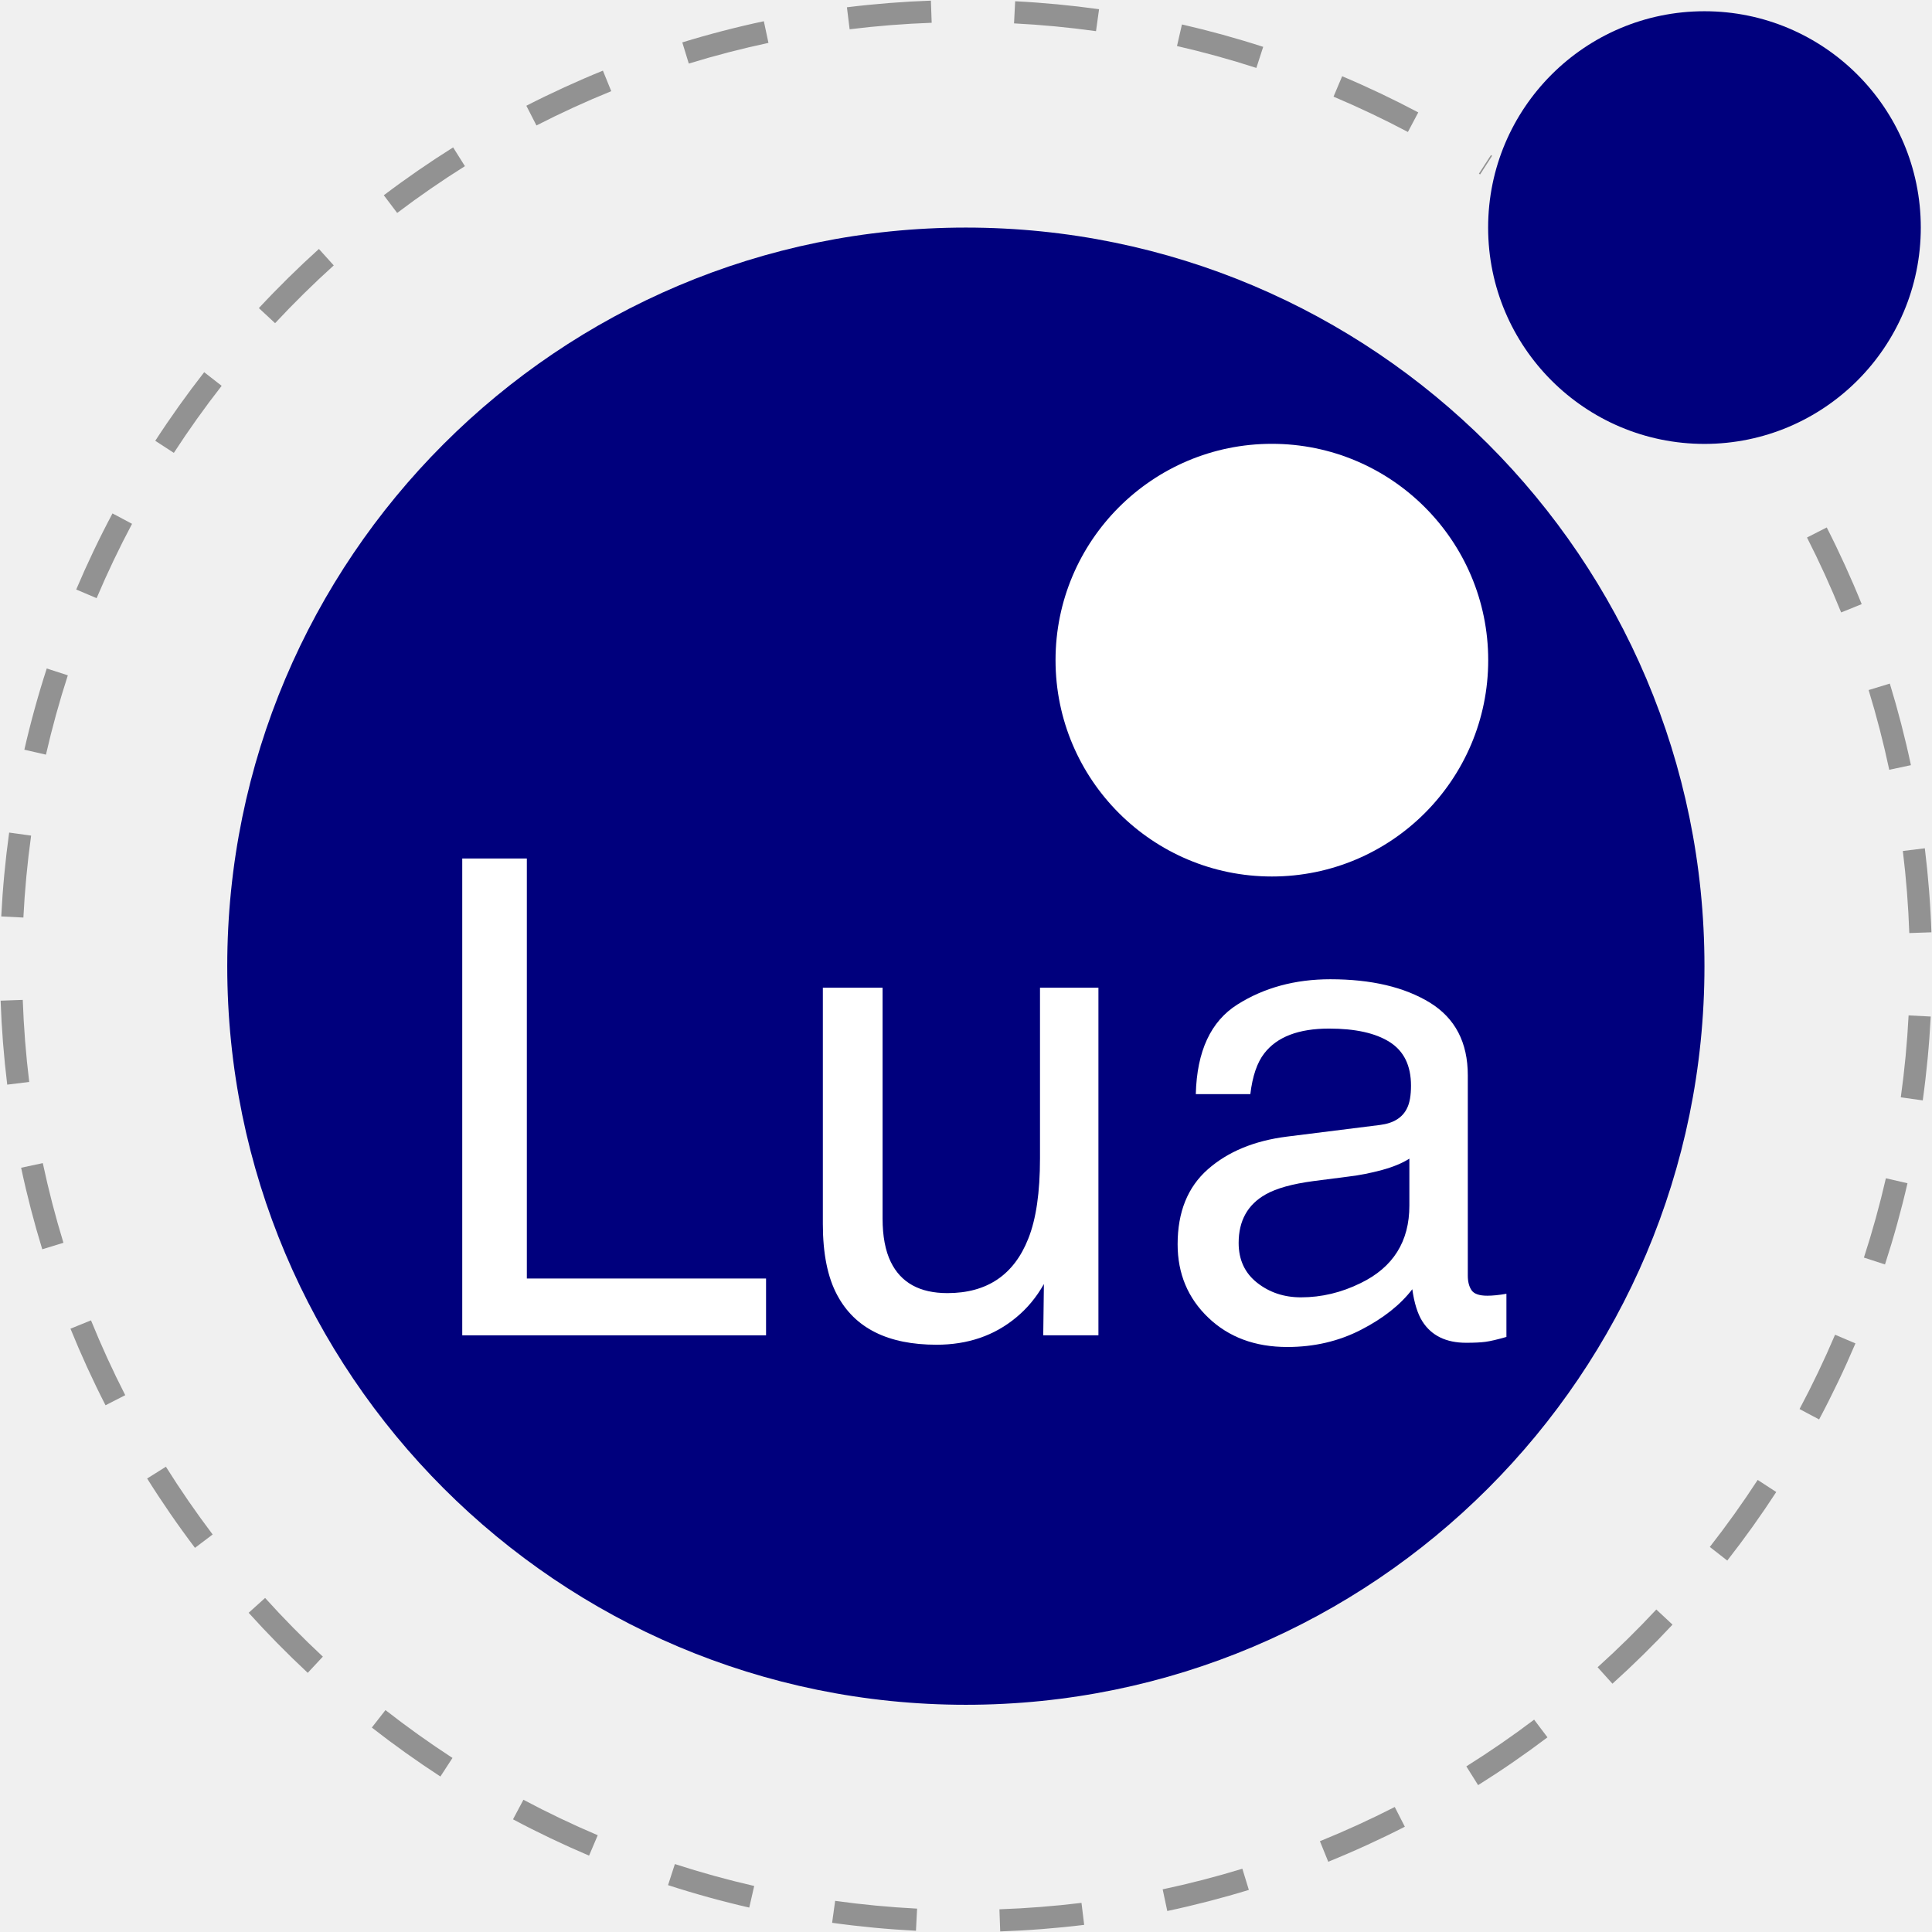
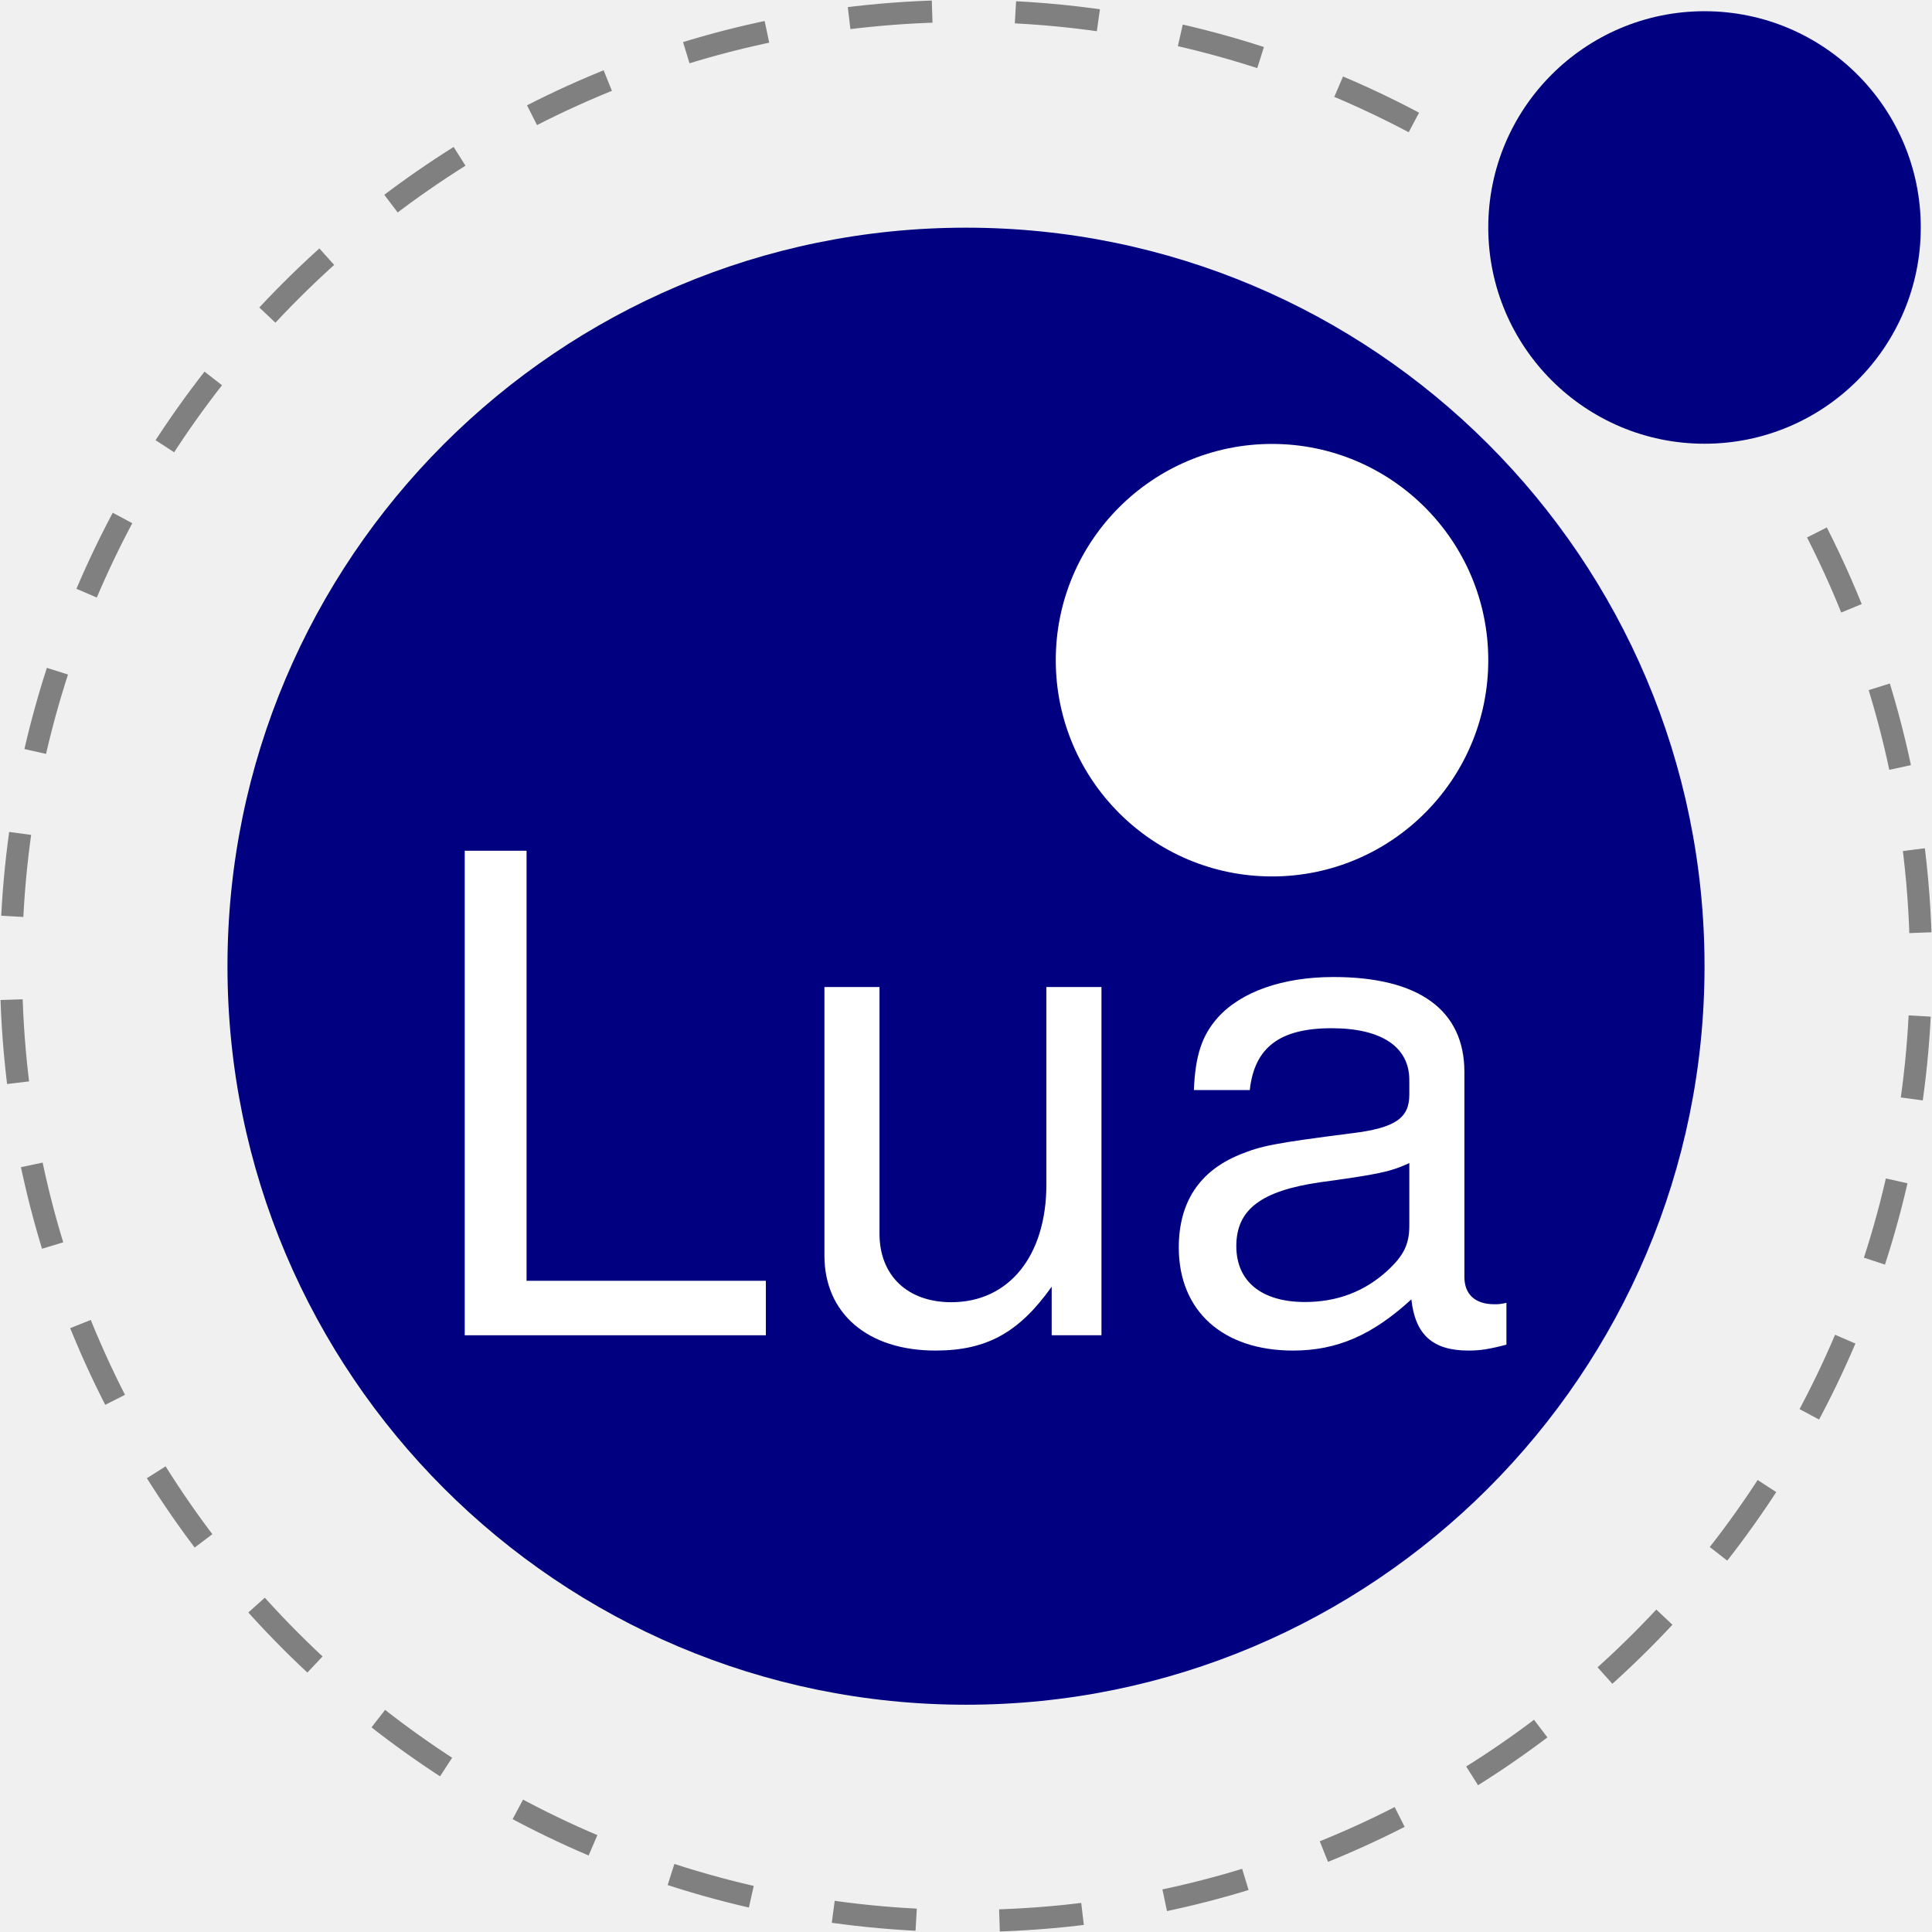
- <svg xmlns="http://www.w3.org/2000/svg" width="256px" height="256px" viewBox="0 0 256 256" version="1.1" preserveAspectRatio="xMidYMid">
+ <svg xmlns="http://www.w3.org/2000/svg" version="1.0" id="Ebene_1" x="0px" y="0px" width="947px" height="947px" viewBox="0 0 947 947" enable-background="new 0 0 947 947" xml:space="preserve">
  <g>
-     <path d="M225.85,128.024 C225.85,74 182.004,30.155 127.981,30.155 C73.957,30.155 30.111,74 30.111,128.024 C30.111,182.047 73.957,225.893 127.981,225.893 C182.004,225.893 225.85,182.047 225.85,128.024" fill="#00007D" />
-     <path d="M197.195,87.475 C197.195,71.652 184.353,58.809 168.53,58.809 C152.707,58.809 139.864,71.652 139.864,87.475 C139.864,103.298 152.707,116.14 168.53,116.14 C184.353,116.14 197.195,103.298 197.195,87.475" fill="#FFFFFF" />
-     <path d="M254.515,30.154 C254.515,14.331 241.673,1.489 225.85,1.489 C210.027,1.489 197.185,14.331 197.185,30.154 C197.185,45.978 210.027,58.82 225.85,58.82 C241.673,58.82 254.515,45.978 254.515,30.154" fill="#00007D" />
-     <path d="M61.25,113.756 L69.809,113.756 L69.809,169.41 L101.506,169.41 L101.506,176.936 L61.25,176.936 L61.25,113.756" fill="#FFFFFF" />
-     <path d="M116.946,130.874 L116.946,161.453 C116.946,163.804 117.309,165.726 118.035,167.216 C119.375,169.969 121.875,171.345 125.533,171.345 C130.782,171.345 134.357,168.936 136.256,164.12 C137.289,161.539 137.805,157.998 137.805,153.496 L137.805,130.874 L145.547,130.874 L145.547,176.936 L138.235,176.936 L138.322,170.141 C137.336,171.89 136.111,173.366 134.648,174.571 C131.751,176.979 128.234,178.184 124.098,178.184 C117.655,178.184 113.266,175.99 110.932,171.603 C109.666,169.252 109.032,166.113 109.032,162.184 L109.032,130.874 L116.946,130.874" fill="#FFFFFF" />
-     <path d="M182.879,149.06 C184.657,148.831 185.847,148.087 186.449,146.827 C186.792,146.137 186.965,145.144 186.965,143.848 C186.965,141.201 186.027,139.279 184.153,138.085 C182.278,136.89 179.596,136.293 176.106,136.293 C172.071,136.293 169.209,137.388 167.521,139.578 C166.576,140.789 165.962,142.59 165.675,144.981 L158.45,144.981 C158.593,139.287 160.433,135.327 163.97,133.098 C167.506,130.87 171.609,129.756 176.277,129.756 C181.689,129.756 186.086,130.788 189.465,132.852 C192.816,134.917 194.491,138.128 194.491,142.487 L194.491,169.025 C194.491,169.827 194.656,170.473 194.986,170.959 C195.315,171.446 196.011,171.689 197.072,171.689 C197.416,171.689 197.803,171.668 198.233,171.625 C198.663,171.582 199.121,171.518 199.609,171.432 L199.609,177.151 C198.405,177.495 197.487,177.71 196.857,177.796 C196.226,177.882 195.365,177.925 194.276,177.925 C191.61,177.925 189.674,176.979 188.47,175.087 C187.839,174.084 187.395,172.665 187.137,170.83 C185.559,172.895 183.294,174.686 180.341,176.206 C177.388,177.724 174.133,178.484 170.578,178.484 C166.305,178.484 162.815,177.188 160.106,174.597 C157.396,172.006 156.041,168.762 156.041,164.868 C156.041,160.601 157.375,157.293 160.041,154.945 C162.708,152.597 166.205,151.15 170.535,150.606 L182.879,149.06 L182.879,149.06 Z M166.578,169.973 C168.213,171.261 170.148,171.904 172.385,171.904 C175.108,171.904 177.746,171.274 180.298,170.015 C184.599,167.925 186.749,164.504 186.749,159.752 L186.749,153.526 C185.805,154.13 184.589,154.633 183.101,155.036 C181.613,155.439 180.154,155.726 178.723,155.897 L174.044,156.499 C171.24,156.871 169.131,157.458 167.718,158.259 C165.324,159.603 164.127,161.749 164.127,164.695 C164.127,166.927 164.944,168.686 166.578,169.973 L166.578,169.973 Z" fill="#FFFFFF" />
-     <path d="M132.532,255.926 L132.43,252.991 C136.058,252.864 139.717,252.578 143.303,252.14 L143.659,255.055 C139.989,255.503 136.245,255.796 132.532,255.926 L132.532,255.926 Z M121.37,255.835 C117.663,255.645 113.925,255.291 110.259,254.782 L110.662,251.874 C114.244,252.371 117.898,252.717 121.52,252.903 L121.37,255.835 L121.37,255.835 Z M154.67,253.218 L154.06,250.346 C157.605,249.594 161.157,248.675 164.619,247.616 L165.478,250.423 C161.935,251.508 158.298,252.448 154.67,253.218 L154.67,253.218 Z M99.28,252.764 C95.667,251.935 92.047,250.935 88.519,249.791 L89.424,246.998 C92.871,248.115 96.408,249.093 99.936,249.902 L99.28,252.764 L99.28,252.764 Z M175.999,246.69 L174.897,243.969 C178.25,242.611 181.586,241.085 184.813,239.436 L186.149,242.051 C182.846,243.739 179.431,245.3 175.999,246.69 L175.999,246.69 Z M78.055,245.881 C74.643,244.432 71.252,242.814 67.976,241.07 L69.356,238.478 C72.556,240.182 75.87,241.763 79.203,243.178 L78.055,245.881 L78.055,245.881 Z M195.857,236.54 L194.298,234.053 C197.365,232.129 200.387,230.047 203.279,227.863 L205.048,230.206 C202.089,232.441 198.997,234.572 195.857,236.54 L195.857,236.54 Z M58.357,235.397 C55.251,233.378 52.193,231.196 49.269,228.91 L51.077,226.596 C53.934,228.83 56.922,230.963 59.957,232.936 L58.357,235.397 L58.357,235.397 Z M213.656,223.098 L211.691,220.918 C214.383,218.491 217,215.918 219.47,213.269 L221.618,215.272 C219.09,217.982 216.411,220.615 213.656,223.098 L213.656,223.098 Z M40.778,221.66 C38.066,219.132 35.431,216.455 32.947,213.702 L35.127,211.736 C37.554,214.426 40.129,217.042 42.78,219.512 L40.778,221.66 L40.778,221.66 Z M228.872,206.784 L226.559,204.976 C228.793,202.12 230.927,199.133 232.902,196.098 L235.363,197.7 C233.342,200.805 231.158,203.862 228.872,206.784 L228.872,206.784 Z M25.835,205.098 C23.598,202.138 21.465,199.047 19.497,195.909 L21.984,194.349 C23.907,197.414 25.991,200.435 28.178,203.327 L25.835,205.098 L25.835,205.098 Z M241.041,188.083 L238.45,186.703 C240.155,183.503 241.738,180.19 243.155,176.858 L245.857,178.007 C244.406,181.418 242.786,184.808 241.041,188.083 L241.041,188.083 Z M13.983,186.205 C12.293,182.904 10.731,179.49 9.338,176.057 L12.058,174.953 C13.419,178.307 14.946,181.642 16.596,184.867 L13.983,186.205 L13.983,186.205 Z M249.771,167.545 L246.979,166.638 C248.098,163.195 249.077,159.658 249.889,156.127 L252.75,156.786 C251.919,160.4 250.916,164.02 249.771,167.545 L249.771,167.545 Z M5.599,165.537 C4.513,161.993 3.57,158.357 2.799,154.73 L5.671,154.119 C6.425,157.662 7.345,161.214 8.406,164.677 L5.599,165.537 L5.599,165.537 Z M254.774,145.807 L251.866,145.402 C252.365,141.822 252.713,138.169 252.899,134.545 L255.832,134.697 C255.64,138.404 255.285,142.143 254.774,145.807 L254.774,145.807 Z M0.957,143.721 C0.507,140.049 0.212,136.306 0.081,132.594 L3.016,132.49 C3.143,136.117 3.432,139.775 3.871,143.363 L0.957,143.721 L0.957,143.721 Z M252.992,123.636 C252.866,120.016 252.578,116.357 252.136,112.76 L255.05,112.402 C255.502,116.083 255.797,119.829 255.926,123.534 L252.992,123.636 L252.992,123.636 Z M3.098,121.581 L0.166,121.433 C0.354,117.725 0.706,113.986 1.213,110.321 L4.122,110.723 C3.626,114.305 3.282,117.958 3.098,121.581 L3.098,121.581 Z M250.335,101.999 C249.582,98.455 248.663,94.901 247.603,91.436 L250.411,90.578 C251.495,94.124 252.436,97.761 253.207,101.389 L250.335,101.999 L250.335,101.999 Z M6.088,99.996 L3.226,99.34 C4.054,95.726 5.052,92.105 6.194,88.578 L8.988,89.483 C7.872,92.928 6.897,96.465 6.088,99.996 L6.088,99.996 Z M243.962,81.151 C242.604,77.791 241.081,74.451 239.437,71.223 L242.053,69.89 C243.736,73.193 245.294,76.612 246.684,80.051 L243.962,81.151 L243.962,81.151 Z M12.802,79.259 L10.099,78.113 C11.546,74.7 13.163,71.308 14.905,68.031 L17.497,69.41 C15.795,72.611 14.215,75.925 12.802,79.259 L12.802,79.259 Z M23.035,60.008 L20.573,58.409 C22.591,55.301 24.773,52.242 27.056,49.318 L29.37,51.125 C27.139,53.982 25.008,56.971 23.035,60.008 L23.035,60.008 Z M36.451,42.824 L34.302,40.824 C36.828,38.11 39.504,35.474 42.255,32.989 L44.223,35.168 C41.534,37.597 38.919,40.173 36.451,42.824 L36.451,42.824 Z M52.628,28.215 L50.856,25.873 C53.814,23.635 56.905,21.501 60.042,19.531 L61.604,22.017 C58.538,23.942 55.518,26.027 52.628,28.215 L52.628,28.215 Z M196.122,23.115 L195.961,23.012 L197.558,20.548 L197.713,20.648 L196.122,23.115 L196.122,23.115 Z M186.554,17.488 C183.352,15.792 180.036,14.217 176.7,12.806 L177.843,10.102 C181.258,11.545 184.651,13.158 187.928,14.894 L186.554,17.488 L186.554,17.488 Z M71.083,16.624 L69.744,14.011 C73.045,12.319 76.458,10.755 79.889,9.361 L80.994,12.081 C77.643,13.443 74.308,14.972 71.083,16.624 L71.083,16.624 Z M166.475,9.001 C163.027,7.886 159.489,6.91 155.958,6.1 L156.614,3.239 C160.228,4.067 163.85,5.066 167.379,6.207 L166.475,9.001 L166.475,9.001 Z M91.269,8.424 L90.407,5.617 C93.95,4.529 97.585,3.586 101.213,2.812 L101.825,5.683 C98.281,6.439 94.73,7.361 91.269,8.424 L91.269,8.424 Z M145.227,4.128 C141.637,3.629 137.983,3.282 134.365,3.098 L134.514,0.166 C138.217,0.354 141.958,0.709 145.632,1.22 L145.227,4.128 L145.227,4.128 Z M112.581,3.879 L112.222,0.965 C115.892,0.513 119.635,0.217 123.348,0.084 L123.453,3.018 C119.824,3.148 116.167,3.437 112.581,3.879 L112.581,3.879 Z" fill="#929292" />
+     <path fill="#000080" d="M835.5,473.6c0-199.8-162.2-362-362-362s-362,162.2-362,362c0,199.8,162.2,362,362,362   S835.5,673.4,835.5,473.6" />
+     <path fill="#FFFFFF" d="M729.5,323.6c0-58.5-47.5-106-106-106s-106,47.5-106,106c0,58.5,47.5,106,106,106S729.5,382.1,729.5,323.6" />
+     <path fill="#000080" d="M941.5,111.5c0-58.5-47.5-106-106-106s-106,47.5-106,106c0,58.5,47.5,106,106,106S941.5,170.1,941.5,111.5" />
+     <g>
+       <path fill="#FFFFFF" d="M258.1,627.8h117.3v26.7H227.8V417h30.3V627.8z" />
+       <path fill="#FFFFFF" d="M515.5,654.5v-23.8c-16,22.5-31.9,31.3-57,31.3c-33.2,0-54.4-18.2-54.4-46.6V483.8h27v120.9    c0,20.5,13.7,33.6,35.2,33.6c28.3,0,46.6-22.8,46.6-57.7v-96.8h27v170.7H515.5z" />
+       <path fill="#FFFFFF" d="M738.4,659.1c-8.8,2.3-13,2.9-18.6,2.9c-17.6,0-26.1-7.8-28-25.1c-19.2,17.6-36.5,25.1-58,25.1    c-34.5,0-56-19.5-56-50.5c0-22.2,10.1-37.5,30-45.6c10.4-4.2,16.3-5.5,54.7-10.4c21.5-2.6,28.3-7.5,28.3-18.9v-7.2    c0-16.3-13.7-25.4-38.1-25.4c-25.4,0-37.8,9.4-40.1,30.3h-27.4c0.7-16.9,3.9-26.7,11.7-35.5c11.4-12.7,31.9-19.9,56.7-19.9    c42,0,64.2,16.3,64.2,46.6v100.4c0,8.5,5.2,13.4,14.7,13.4c1.6,0,2.9,0,5.9-0.7V659.1z M690.8,570.1c-9.1,4.2-15,5.5-43.7,9.4    c-29,4.2-41.1,13.4-41.1,31.3c0,17.3,12.4,27.4,33.6,27.4c16,0,29.3-5.2,40.4-15.3c8.1-7.5,10.8-13,10.8-22.2V570.1z" />
+     </g>
+     <path fill="none" stroke="#808080" stroke-width="10.861" stroke-miterlimit="10" stroke-dasharray="40.847" d="M890.6,261   c33.5,65.8,51,138.6,51,212.5c0,258.4-209.7,468.1-468.1,468.1S5.4,731.9,5.4,473.5C5.4,215.1,215.1,5.4,473.5,5.4   c83.1,0,164.6,22.1,236.2,63.9" />
  </g>
</svg>
